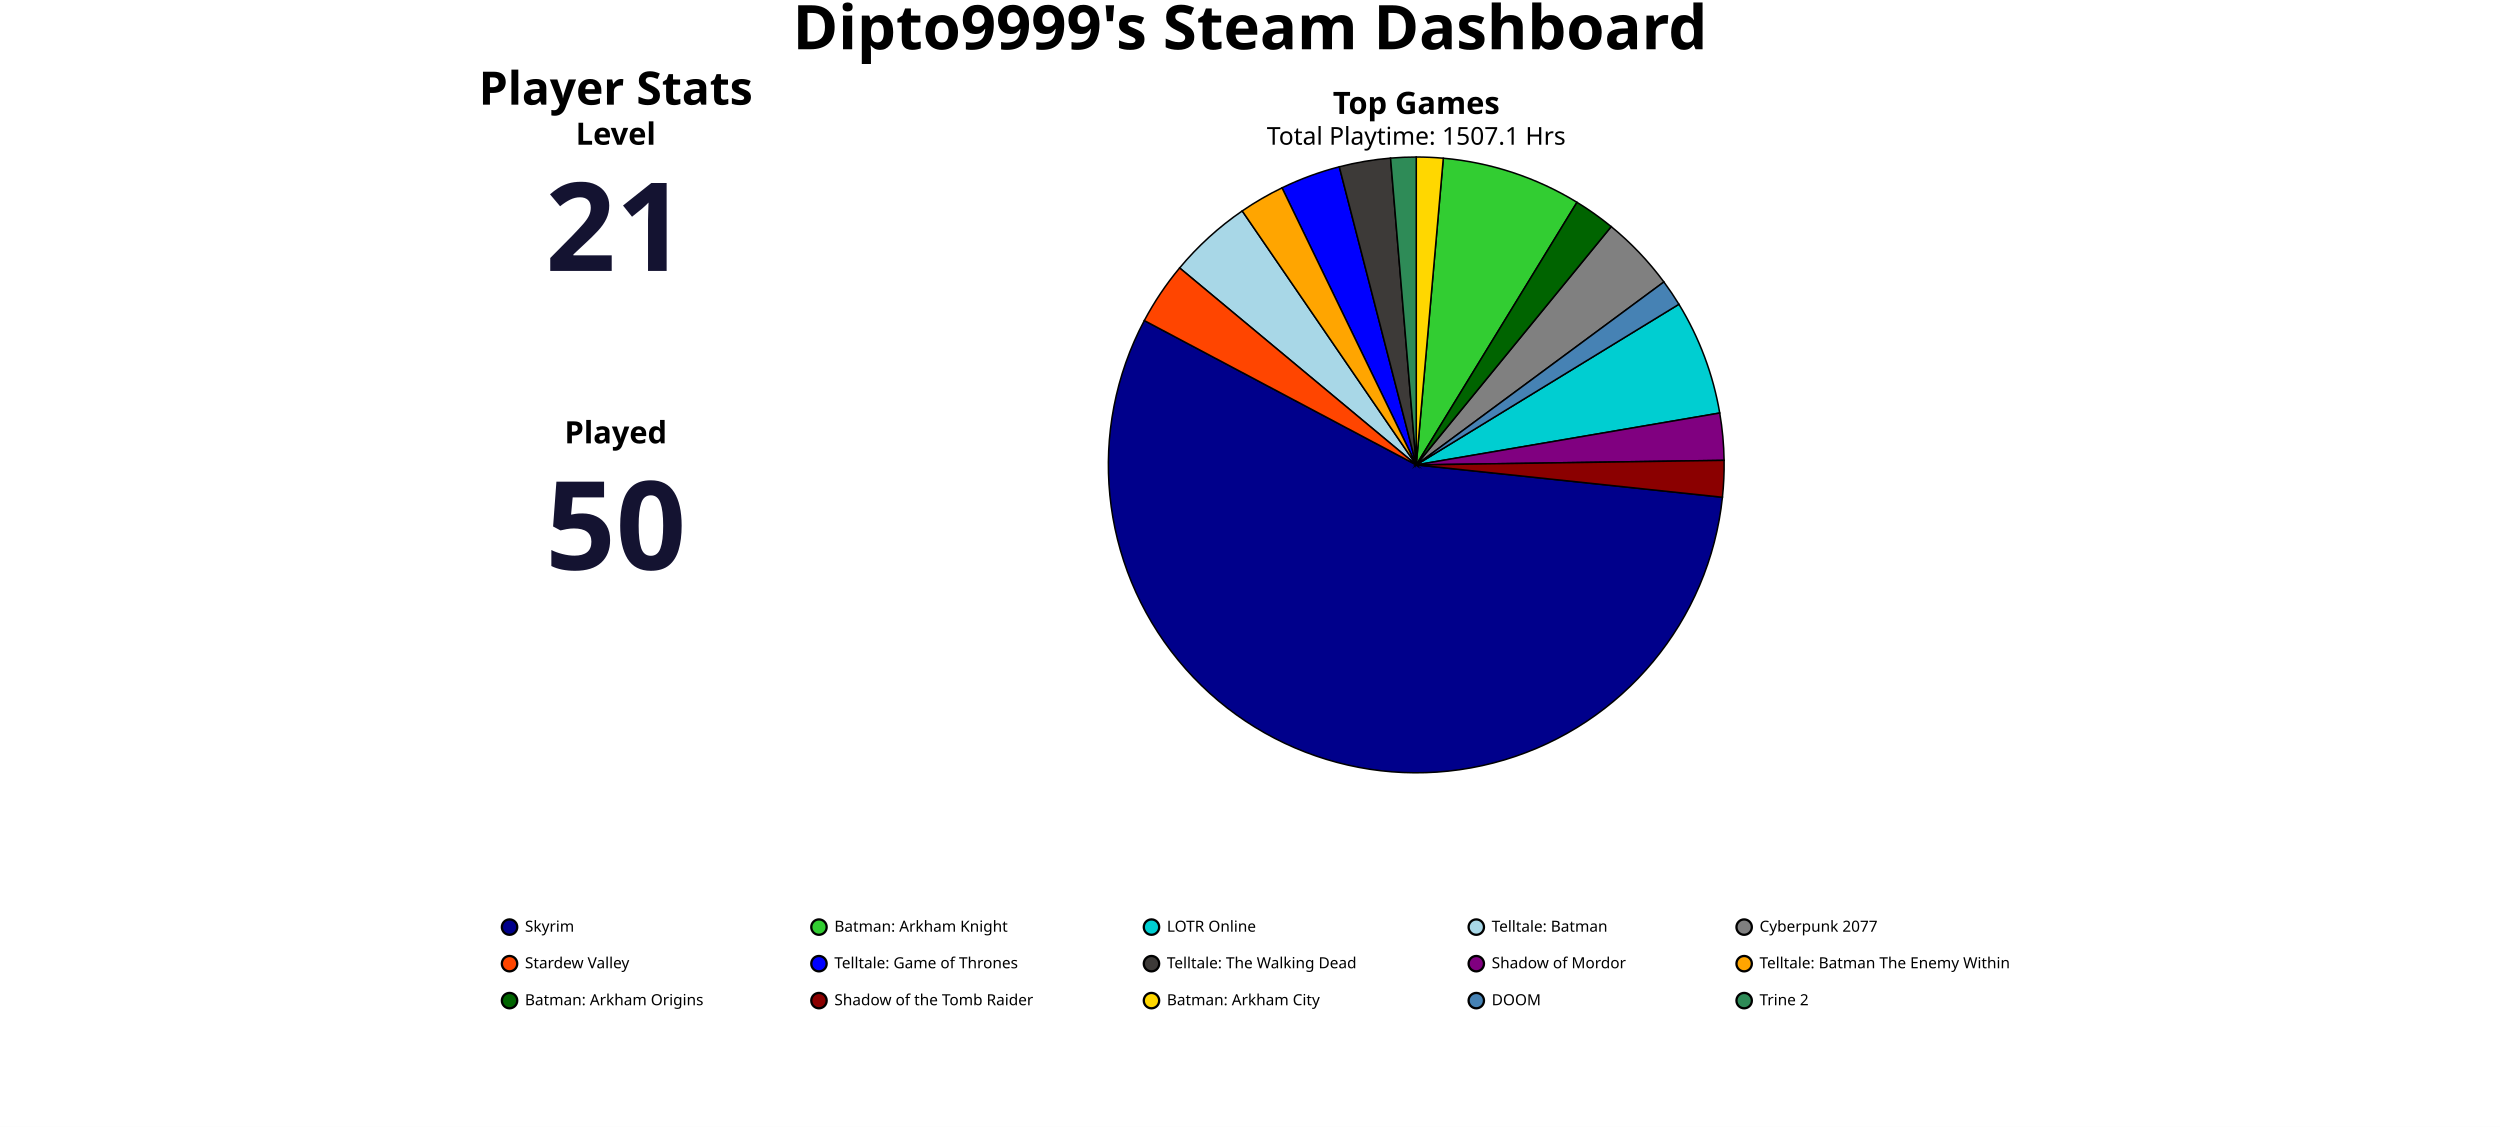
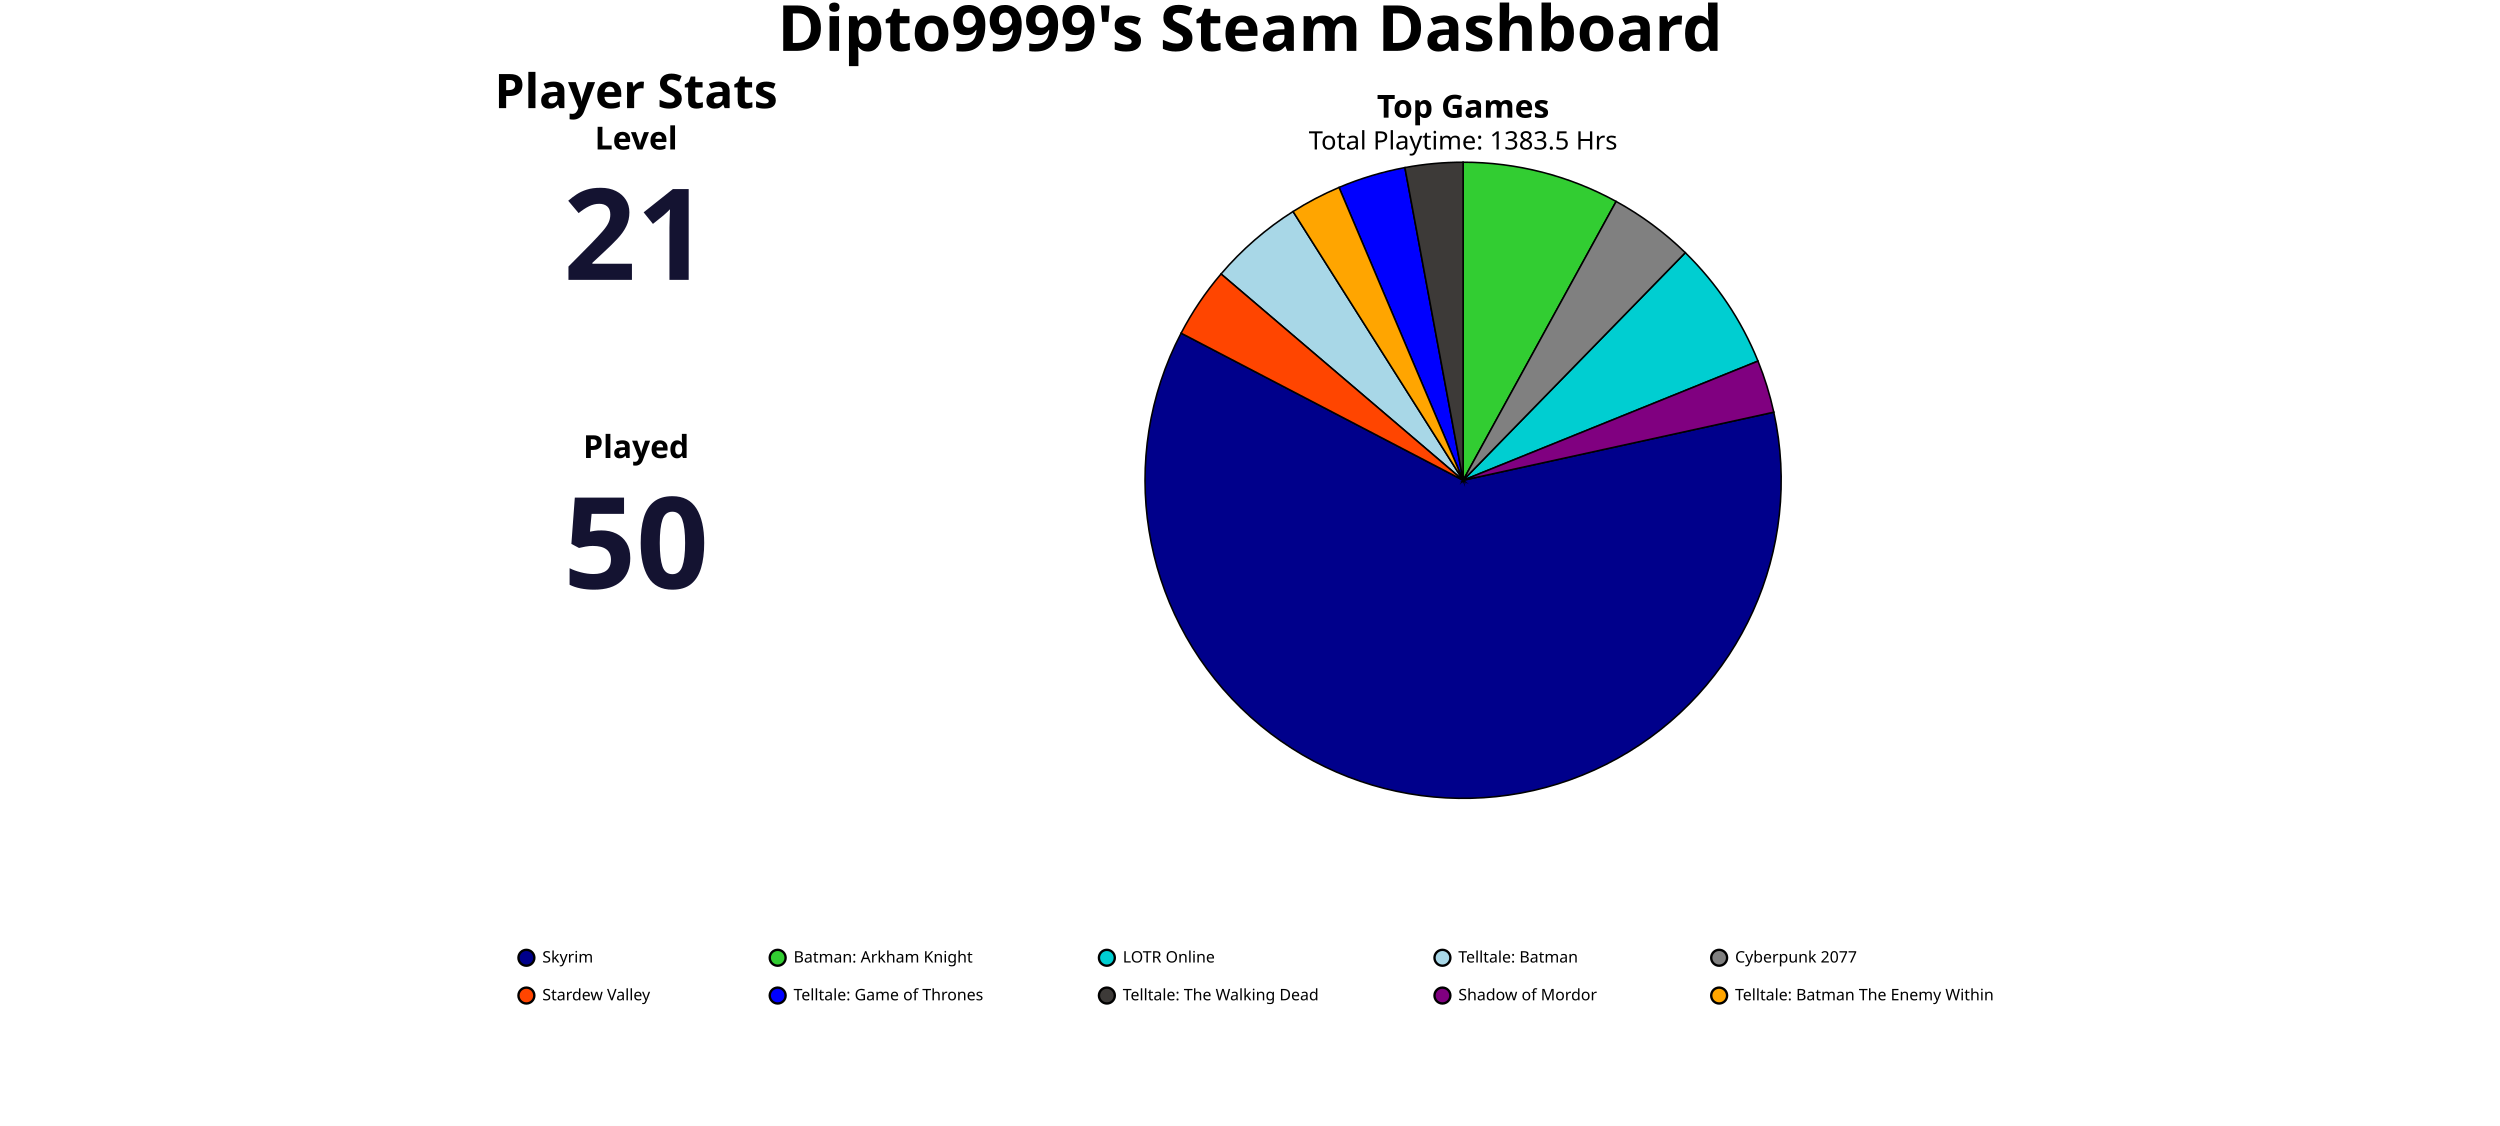
- <svg xmlns="http://www.w3.org/2000/svg" version="1.1" class="marks" width="1624" height="732" viewBox="0 0 1624 732">
-   <rect width="1624" height="732" fill="white" />
+ <svg xmlns="http://www.w3.org/2000/svg" version="1.1" class="marks" width="1572" height="708" viewBox="0 0 1572 708">
+   <rect width="1572" height="708" fill="white" />
  <g fill="none" stroke-miterlimit="10" transform="translate(250,102)">
    <g class="mark-group role-frame root" role="graphics-object" aria-roledescription="group mark container">
      <g transform="translate(0,0)">
        <path class="background" aria-hidden="true" d="M0,0h0v0h0Z" />
        <g>
          <g class="mark-group role-scope concat_0_group" role="graphics-object" aria-roledescription="group mark container">
            <g transform="translate(0,0)">
              <path class="background" aria-hidden="true" d="M0,0h0v0h0Z" />
              <g>
                <g class="mark-group role-scope concat_0_concat_0_group" role="graphics-object" aria-roledescription="group mark container">
                  <g transform="translate(0,0)">
                    <path class="background" aria-hidden="true" d="M0,0h300v150h-300Z" stroke="#ddd" stroke-opacity="0" stroke-width="1.5" />
                    <g>
                      <g class="mark-text role-mark concat_0_concat_0_marks" role="graphics-object" aria-roledescription="text mark container">
                        <text aria-label="Metric: Level; Value: 21" role="graphics-symbol" aria-roledescription="text mark" text-anchor="middle" transform="translate(150,74)" font-family="sans-serif" font-size="80px" font-weight="bold" fill="#141331">21</text>
                      </g>
                      <g class="mark-group role-title">
                        <g transform="translate(150,-24)">
                          <path class="background" aria-hidden="true" d="M0,0h0v0h0Z" pointer-events="none" />
                          <g>
                            <g class="mark-text role-title-text" role="graphics-symbol" aria-roledescription="title" aria-label="Title text 'Level'" pointer-events="none">
                              <text text-anchor="middle" transform="translate(0,16)" font-family="sans-serif" font-size="20px" font-weight="bold" fill="#000" opacity="1">Level</text>
                            </g>
                          </g>
                          <path class="foreground" aria-hidden="true" d="" pointer-events="none" display="none" />
                        </g>
                      </g>
                    </g>
                    <path class="foreground" aria-hidden="true" d="" display="none" />
                  </g>
                </g>
                <g class="mark-group role-scope concat_0_concat_1_group" role="graphics-object" aria-roledescription="group mark container">
                  <g transform="translate(0,194)">
                    <path class="background" aria-hidden="true" d="M0,0h300v150h-300Z" stroke="#ddd" stroke-opacity="0" stroke-width="1.5" />
                    <g>
                      <g class="mark-text role-mark concat_0_concat_1_marks" role="graphics-object" aria-roledescription="text mark container">
                        <text aria-label="Metric: Played; Value: 50" role="graphics-symbol" aria-roledescription="text mark" text-anchor="middle" transform="translate(150,74)" font-family="sans-serif" font-size="80px" font-weight="bold" fill="#141331">50</text>
                      </g>
                      <g class="mark-group role-title">
                        <g transform="translate(150,-24)">
                          <path class="background" aria-hidden="true" d="M0,0h0v0h0Z" pointer-events="none" />
                          <g>
                            <g class="mark-text role-title-text" role="graphics-symbol" aria-roledescription="title" aria-label="Title text 'Played'" pointer-events="none">
                              <text text-anchor="middle" transform="translate(0,16)" font-family="sans-serif" font-size="20px" font-weight="bold" fill="#000" opacity="1">Played</text>
                            </g>
                          </g>
                          <path class="foreground" aria-hidden="true" d="" pointer-events="none" display="none" />
                        </g>
                      </g>
                    </g>
                    <path class="foreground" aria-hidden="true" d="" display="none" />
                  </g>
                </g>
                <g class="mark-group role-title">
                  <g transform="translate(150,-58)">
                    <path class="background" aria-hidden="true" d="M0,0h0v0h0Z" pointer-events="none" />
                    <g>
                      <g class="mark-text role-title-text" role="graphics-symbol" aria-roledescription="title" aria-label="Title text 'Player Stats'" pointer-events="none">
                        <text text-anchor="middle" transform="translate(0,24)" font-family="sans-serif" font-size="30px" font-weight="bold" fill="#000" opacity="1">Player Stats</text>
                      </g>
                    </g>
                    <path class="foreground" aria-hidden="true" d="" pointer-events="none" display="none" />
                  </g>
                </g>
              </g>
              <path class="foreground" aria-hidden="true" d="" display="none" />
            </g>
          </g>
          <g class="mark-group role-scope concat_1_group" role="graphics-object" aria-roledescription="group mark container">
            <g transform="translate(320,0)">
              <path class="background" aria-hidden="true" d="M0,0h700v400h-700Z" />
              <g>
                <g class="mark-arc role-mark concat_1_marks" role="graphics-object" aria-roledescription="arc mark container">
-                   <path aria-label="playtime_percentage: 56.08; name: Skyrim; Game: Skyrim; Time (Hrs): 845.3; Playtime (%): 56.08" role="graphics-symbol" aria-roledescription="arc mark" transform="translate(350,200)" d="M-176.656,-93.77A200,200,0,1,0,198.893,21.014L0,0Z" fill="#00008B" stroke="black" stroke-width="1" />
-                   <path aria-label="playtime_percentage: 7.34; name: Batman: Arkham Knight; Game: Batman: Arkham Knight; Time (Hrs): 110.5; Playtime (%): 7.34" role="graphics-symbol" aria-roledescription="arc mark" transform="translate(350,200)" d="M104.411,-170.582A200,200,0,0,0,17.574,-199.226L0,0Z" fill="#32CD32" stroke="black" stroke-width="1" />
-                   <path aria-label="playtime_percentage: 6.04; name: LOTR Online; Game: LOTR Online; Time (Hrs): 91.0; Playtime (%): 6.04" role="graphics-symbol" aria-roledescription="arc mark" transform="translate(350,200)" d="M197.138,-33.711A200,200,0,0,0,170.615,-104.358L0,0Z" fill="#00CED1" stroke="black" stroke-width="1" />
-                   <path aria-label="playtime_percentage: 4.39; name: Telltale: Batman; Game: Telltale: Batman; Time (Hrs): 66.2; Playtime (%): 4.39" role="graphics-symbol" aria-roledescription="arc mark" transform="translate(350,200)" d="M-113.059,-164.978A200,200,0,0,0,-153.724,-127.941L0,0Z" fill="#A8D7E7" stroke="black" stroke-width="1" />
-                   <path aria-label="playtime_percentage: 3.96; name: Cyberpunk 2077; Game: Cyberpunk 2077; Time (Hrs): 59.8; Playtime (%): 3.96" role="graphics-symbol" aria-roledescription="arc mark" transform="translate(350,200)" d="M160.86,-118.845A200,200,0,0,0,126.633,-154.804L0,0Z" fill="#808080" stroke="black" stroke-width="1" />
-                   <path aria-label="playtime_percentage: 3.28; name: Stardew Valley; Game: Stardew Valley; Time (Hrs): 49.5; Playtime (%): 3.28" role="graphics-symbol" aria-roledescription="arc mark" transform="translate(350,200)" d="M-153.724,-127.941A200,200,0,0,0,-176.656,-93.77L0,0Z" fill="#FF4500" stroke="black" stroke-width="1" />
-                   <path aria-label="playtime_percentage: 3.16; name: Telltale: Game of Thrones; Game: Telltale: Game of Thrones; Time (Hrs): 47.7; Playtime (%): 3.16" role="graphics-symbol" aria-roledescription="arc mark" transform="translate(350,200)" d="M-49.991,-193.651A200,200,0,0,0,-87.213,-179.983L0,0Z" fill="#0000FF" stroke="black" stroke-width="1" />
-                   <path aria-label="playtime_percentage: 2.69; name: Telltale: The Walking Dead; Game: Telltale: The Walking Dead; Time (Hrs): 40.5; Playtime (%): 2.69" role="graphics-symbol" aria-roledescription="arc mark" transform="translate(350,200)" d="M-16.697,-199.302A200,200,0,0,0,-49.991,-193.651L0,0Z" fill="#3D3A38" stroke="black" stroke-width="1" />
-                   <path aria-label="playtime_percentage: 2.46; name: Shadow of Mordor; Game: Shadow of Mordor; Time (Hrs): 37.0; Playtime (%): 2.46" role="graphics-symbol" aria-roledescription="arc mark" transform="translate(350,200)" d="M199.978,-2.954A200,200,0,0,0,197.138,-33.711L0,0Z" fill="#800080" stroke="black" stroke-width="1" />
-                   <path aria-label="playtime_percentage: 2.38; name: Telltale: Batman The Enemy Within; Game: Telltale: Batman The Enemy Within; Time (Hrs): 35.9; Playtime (%): 2.38" role="graphics-symbol" aria-roledescription="arc mark" transform="translate(350,200)" d="M-87.213,-179.983A200,200,0,0,0,-113.059,-164.978L0,0Z" fill="#FFA500" stroke="black" stroke-width="1" />
-                   <path aria-label="playtime_percentage: 2.17; name: Batman: Arkham Origins; Game: Batman: Arkham Origins; Time (Hrs): 32.8; Playtime (%): 2.17" role="graphics-symbol" aria-roledescription="arc mark" transform="translate(350,200)" d="M126.633,-154.804A200,200,0,0,0,104.411,-170.582L0,0Z" fill="#006400" stroke="black" stroke-width="1" />
-                   <path aria-label="playtime_percentage: 1.91; name: Shadow of the Tomb Raider; Game: Shadow of the Tomb Raider; Time (Hrs): 28.8; Playtime (%): 1.91" role="graphics-symbol" aria-roledescription="arc mark" transform="translate(350,200)" d="M198.893,21.014A200,200,0,0,0,199.978,-2.954L0,0Z" fill="#8B0000" stroke="black" stroke-width="1" />
-                   <path aria-label="playtime_percentage: 1.4; name: Batman: Arkham City; Game: Batman: Arkham City; Time (Hrs): 21.1; Playtime (%): 1.40" role="graphics-symbol" aria-roledescription="arc mark" transform="translate(350,200)" d="M17.574,-199.226A200,200,0,0,0,0,-200L0,0Z" fill="#FFD700" stroke="black" stroke-width="1" />
-                   <path aria-label="playtime_percentage: 1.39; name: DOOM; Game: DOOM; Time (Hrs): 20.9; Playtime (%): 1.39" role="graphics-symbol" aria-roledescription="arc mark" transform="translate(350,200)" d="M170.615,-104.358A200,200,0,0,0,160.86,-118.845L0,0Z" fill="#4682B4" stroke="black" stroke-width="1" />
-                   <path aria-label="playtime_percentage: 1.33; name: Trine 2; Game: Trine 2; Time (Hrs): 20.1; Playtime (%): 1.33" role="graphics-symbol" aria-roledescription="arc mark" transform="translate(350,200)" d="M0,-200A200,200,0,0,0,-16.697,-199.302L0,0Z" fill="#2E8B57" stroke="black" stroke-width="1" />
+                   <path aria-label="playtime_percentage: 61.1; name: Skyrim; Game: Skyrim; Time (Hrs): 845.3; Playtime (%): 61.10" role="graphics-symbol" aria-roledescription="arc mark" transform="translate(350,200)" d="M-177.317,-92.512A200,200,0,1,0,195.362,-42.823L0,0Z" fill="#00008B" stroke="black" stroke-width="1" />
+                   <path aria-label="playtime_percentage: 7.99; name: Batman: Arkham Knight; Game: Batman: Arkham Knight; Time (Hrs): 110.5; Playtime (%): 7.99" role="graphics-symbol" aria-roledescription="arc mark" transform="translate(350,200)" d="M96.223,-175.332A200,200,0,0,0,0,-200L0,0Z" fill="#32CD32" stroke="black" stroke-width="1" />
+                   <path aria-label="playtime_percentage: 6.58; name: LOTR Online; Game: LOTR Online; Time (Hrs): 91.0; Playtime (%): 6.58" role="graphics-symbol" aria-roledescription="arc mark" transform="translate(350,200)" d="M185.424,-74.952A200,200,0,0,0,139.701,-143.121L0,0Z" fill="#00CED1" stroke="black" stroke-width="1" />
+                   <path aria-label="playtime_percentage: 4.79; name: Telltale: Batman; Game: Telltale: Batman; Time (Hrs): 66.2; Playtime (%): 4.79" role="graphics-symbol" aria-roledescription="arc mark" transform="translate(350,200)" d="M-106.934,-169.012A200,200,0,0,0,-152.222,-129.725L0,0Z" fill="#A8D7E7" stroke="black" stroke-width="1" />
+                   <path aria-label="playtime_percentage: 4.32; name: Cyberpunk 2077; Game: Cyberpunk 2077; Time (Hrs): 59.8; Playtime (%): 4.32" role="graphics-symbol" aria-roledescription="arc mark" transform="translate(350,200)" d="M139.701,-143.121A200,200,0,0,0,96.223,-175.332L0,0Z" fill="#808080" stroke="black" stroke-width="1" />
+                   <path aria-label="playtime_percentage: 3.58; name: Stardew Valley; Game: Stardew Valley; Time (Hrs): 49.5; Playtime (%): 3.58" role="graphics-symbol" aria-roledescription="arc mark" transform="translate(350,200)" d="M-152.222,-129.725A200,200,0,0,0,-177.317,-92.512L0,0Z" fill="#FF4500" stroke="black" stroke-width="1" />
+                   <path aria-label="playtime_percentage: 3.45; name: Telltale: Game of Thrones; Game: Telltale: Game of Thrones; Time (Hrs): 47.7; Playtime (%): 3.45" role="graphics-symbol" aria-roledescription="arc mark" transform="translate(350,200)" d="M-36.605,-196.622A200,200,0,0,0,-78.029,-184.151L0,0Z" fill="#0000FF" stroke="black" stroke-width="1" />
+                   <path aria-label="playtime_percentage: 2.93; name: Telltale: The Walking Dead; Game: Telltale: The Walking Dead; Time (Hrs): 40.5; Playtime (%): 2.93" role="graphics-symbol" aria-roledescription="arc mark" transform="translate(350,200)" d="M0,-200A200,200,0,0,0,-36.605,-196.622L0,0Z" fill="#3D3A38" stroke="black" stroke-width="1" />
+                   <path aria-label="playtime_percentage: 2.68; name: Shadow of Mordor; Game: Shadow of Mordor; Time (Hrs): 37.0; Playtime (%): 2.68" role="graphics-symbol" aria-roledescription="arc mark" transform="translate(350,200)" d="M195.362,-42.823A200,200,0,0,0,185.424,-74.952L0,0Z" fill="#800080" stroke="black" stroke-width="1" />
+                   <path aria-label="playtime_percentage: 2.6; name: Telltale: Batman The Enemy Within; Game: Telltale: Batman The Enemy Within; Time (Hrs): 35.9; Playtime (%): 2.60" role="graphics-symbol" aria-roledescription="arc mark" transform="translate(350,200)" d="M-78.029,-184.151A200,200,0,0,0,-106.934,-169.012L0,0Z" fill="#FFA500" stroke="black" stroke-width="1" />
                </g>
                <g class="mark-group role-title">
                  <g transform="translate(350,-44)">
                    <path class="background" aria-hidden="true" d="M0,0h0v0h0Z" pointer-events="none" />
                    <g>
                      <g class="mark-text role-title-text" role="graphics-symbol" aria-roledescription="title" aria-label="Title text 'Top Games'" pointer-events="none">
                        <text text-anchor="middle" transform="translate(0,16)" font-family="sans-serif" font-size="20px" font-weight="bold" fill="#000" opacity="1">Top Games</text>
                      </g>
-                       <g class="mark-text role-title-subtitle" role="graphics-symbol" aria-roledescription="subtitle" aria-label="Subtitle text 'Total Playtime: 1507.1 Hrs'" pointer-events="none">
-                         <text text-anchor="middle" transform="translate(0,36)" font-family="sans-serif" font-size="16px" fill="#000" opacity="1">Total Playtime: 1507.1 Hrs</text>
+                       <g class="mark-text role-title-subtitle" role="graphics-symbol" aria-roledescription="subtitle" aria-label="Subtitle text 'Total Playtime: 1383.5 Hrs'" pointer-events="none">
+                         <text text-anchor="middle" transform="translate(0,36)" font-family="sans-serif" font-size="16px" fill="#000" opacity="1">Total Playtime: 1383.5 Hrs</text>
                      </g>
                    </g>
                    <path class="foreground" aria-hidden="true" d="" pointer-events="none" display="none" />
                  </g>
                </g>
              </g>
              <path class="foreground" aria-hidden="true" d="" display="none" />
            </g>
          </g>
-           <g class="mark-group role-legend" role="graphics-symbol" aria-roledescription="legend" aria-label="Symbol legend for fill color with 15 values: Skyrim, Batman: Arkham Knight, LOTR Online, Telltale: Batman, Cyberpunk 2077, ending with Trine 2">
+           <g class="mark-group role-legend" role="graphics-symbol" aria-roledescription="legend" aria-label="Symbol legend for fill color with 10 values: Skyrim, Batman: Arkham Knight, LOTR Online, Telltale: Batman, Cyberpunk 2077, ending with Telltale: Batman The Enemy Within">
            <g transform="translate(0,419)">
-               <path class="background" aria-hidden="true" d="M0,0h1124v211h-1124Z" pointer-events="none" />
+               <path class="background" aria-hidden="true" d="M0,0h1072v187h-1072Z" pointer-events="none" />
              <g>
                <g class="mark-group role-legend-entry">
                  <g transform="translate(75,75)">
                    <path class="background" aria-hidden="true" d="M0,0h0v0h0Z" pointer-events="none" />
                    <g>
                      <g class="mark-group role-scope" role="graphics-object" aria-roledescription="group mark container">
                        <g transform="translate(0,0.25)">
-                           <path class="background" aria-hidden="true" d="M0,0h124.374v12.5h-124.374Z" pointer-events="none" opacity="1" />
+                           <path class="background" aria-hidden="true" d="M0,0h81.957v12.5h-81.957Z" pointer-events="none" opacity="1" />
                          <g>
                            <g class="mark-symbol role-legend-symbol" pointer-events="none">
                              <path transform="translate(6,6)" d="M5,0A5,5,0,1,1,-5,0A5,5,0,1,1,5,0" fill="#00008B" stroke="black" stroke-width="1.5" opacity="1" />
                            </g>
                            <g class="mark-text role-legend-label" pointer-events="none">
                              <text text-anchor="start" transform="translate(16,9)" font-family="sans-serif" font-size="10px" fill="#000" opacity="1">Skyrim</text>
                            </g>
                          </g>
                          <path class="foreground" aria-hidden="true" d="" pointer-events="none" display="none" />
                        </g>
-                         <g transform="translate(201,0.25)">
-                           <path class="background" aria-hidden="true" d="M0,0h139.223v12.5h-139.223Z" pointer-events="none" opacity="1" />
+                         <g transform="translate(158,0.25)">
+                           <path class="background" aria-hidden="true" d="M0,0h130.316v12.5h-130.316Z" pointer-events="none" opacity="1" />
                          <g>
                            <g class="mark-symbol role-legend-symbol" pointer-events="none">
                              <path transform="translate(6,6)" d="M5,0A5,5,0,1,1,-5,0A5,5,0,1,1,5,0" fill="#32CD32" stroke="black" stroke-width="1.5" opacity="1" />
                            </g>
                            <g class="mark-text role-legend-label" pointer-events="none">
                              <text text-anchor="start" transform="translate(16,9)" font-family="sans-serif" font-size="10px" fill="#000" opacity="1">Batman: Arkham Knight</text>
                            </g>
                          </g>
                          <path class="foreground" aria-hidden="true" d="" pointer-events="none" display="none" />
                        </g>
-                         <g transform="translate(417,0.25)">
+                         <g transform="translate(365,0.25)">
                          <path class="background" aria-hidden="true" d="M0,0h134.394v12.5h-134.394Z" pointer-events="none" opacity="1" />
                          <g>
                            <g class="mark-symbol role-legend-symbol" pointer-events="none">
                              <path transform="translate(6,6)" d="M5,0A5,5,0,1,1,-5,0A5,5,0,1,1,5,0" fill="#00CED1" stroke="black" stroke-width="1.5" opacity="1" />
                            </g>
                            <g class="mark-text role-legend-label" pointer-events="none">
                              <text text-anchor="start" transform="translate(16,9)" font-family="sans-serif" font-size="10px" fill="#000" opacity="1">LOTR Online</text>
                            </g>
                          </g>
                          <path class="foreground" aria-hidden="true" d="" pointer-events="none" display="none" />
                        </g>
-                         <g transform="translate(628,0.25)">
+                         <g transform="translate(576,0.25)">
                          <path class="background" aria-hidden="true" d="M0,0h97.709v12.5h-97.709Z" pointer-events="none" opacity="1" />
                          <g>
                            <g class="mark-symbol role-legend-symbol" pointer-events="none">
                              <path transform="translate(6,6)" d="M5,0A5,5,0,1,1,-5,0A5,5,0,1,1,5,0" fill="#A8D7E7" stroke="black" stroke-width="1.5" opacity="1" />
                            </g>
                            <g class="mark-text role-legend-label" pointer-events="none">
                              <text text-anchor="start" transform="translate(16,9)" font-family="sans-serif" font-size="10px" fill="#000" opacity="1">Telltale: Batman</text>
                            </g>
                          </g>
                          <path class="foreground" aria-hidden="true" d="" pointer-events="none" display="none" />
                        </g>
-                         <g transform="translate(802,0.25)">
+                         <g transform="translate(750,0.25)">
                          <path class="background" aria-hidden="true" d="M0,0h171.439v12.5h-171.439Z" pointer-events="none" opacity="1" />
                          <g>
                            <g class="mark-symbol role-legend-symbol" pointer-events="none">
                              <path transform="translate(6,6)" d="M5,0A5,5,0,1,1,-5,0A5,5,0,1,1,5,0" fill="#808080" stroke="black" stroke-width="1.5" opacity="1" />
                            </g>
                            <g class="mark-text role-legend-label" pointer-events="none">
                              <text text-anchor="start" transform="translate(16,9)" font-family="sans-serif" font-size="10px" fill="#000" opacity="1">Cyberpunk 2077</text>
                            </g>
                          </g>
                          <path class="foreground" aria-hidden="true" d="" pointer-events="none" display="none" />
                        </g>
                        <g transform="translate(0,24)">
-                           <path class="background" aria-hidden="true" d="M0,0h124.374v12.5h-124.374Z" pointer-events="none" opacity="1" />
+                           <path class="background" aria-hidden="true" d="M0,0h81.957v12.5h-81.957Z" pointer-events="none" opacity="1" />
                          <g>
                            <g class="mark-symbol role-legend-symbol" pointer-events="none">
                              <path transform="translate(6,6)" d="M5,0A5,5,0,1,1,-5,0A5,5,0,1,1,5,0" fill="#FF4500" stroke="black" stroke-width="1.5" opacity="1" />
                            </g>
                            <g class="mark-text role-legend-label" pointer-events="none">
                              <text text-anchor="start" transform="translate(16,9)" font-family="sans-serif" font-size="10px" fill="#000" opacity="1">Stardew Valley</text>
                            </g>
                          </g>
                          <path class="foreground" aria-hidden="true" d="" pointer-events="none" display="none" />
                        </g>
-                         <g transform="translate(201,24)">
-                           <path class="background" aria-hidden="true" d="M0,0h139.223v12.5h-139.223Z" pointer-events="none" opacity="1" />
+                         <g transform="translate(158,24)">
+                           <path class="background" aria-hidden="true" d="M0,0h130.316v12.5h-130.316Z" pointer-events="none" opacity="1" />
                          <g>
                            <g class="mark-symbol role-legend-symbol" pointer-events="none">
                              <path transform="translate(6,6)" d="M5,0A5,5,0,1,1,-5,0A5,5,0,1,1,5,0" fill="#0000FF" stroke="black" stroke-width="1.5" opacity="1" />
                            </g>
                            <g class="mark-text role-legend-label" pointer-events="none">
                              <text text-anchor="start" transform="translate(16,9)" font-family="sans-serif" font-size="10px" fill="#000" opacity="1">Telltale: Game of Thrones</text>
                            </g>
                          </g>
                          <path class="foreground" aria-hidden="true" d="" pointer-events="none" display="none" />
                        </g>
-                         <g transform="translate(417,24)">
+                         <g transform="translate(365,24)">
                          <path class="background" aria-hidden="true" d="M0,0h134.394v12.5h-134.394Z" pointer-events="none" opacity="1" />
                          <g>
                            <g class="mark-symbol role-legend-symbol" pointer-events="none">
                              <path transform="translate(6,6)" d="M5,0A5,5,0,1,1,-5,0A5,5,0,1,1,5,0" fill="#3D3A38" stroke="black" stroke-width="1.5" opacity="1" />
                            </g>
                            <g class="mark-text role-legend-label" pointer-events="none">
                              <text text-anchor="start" transform="translate(16,9)" font-family="sans-serif" font-size="10px" fill="#000" opacity="1">Telltale: The Walking Dead</text>
                            </g>
                          </g>
                          <path class="foreground" aria-hidden="true" d="" pointer-events="none" display="none" />
                        </g>
-                         <g transform="translate(628,24)">
+                         <g transform="translate(576,24)">
                          <path class="background" aria-hidden="true" d="M0,0h97.709v12.5h-97.709Z" pointer-events="none" opacity="1" />
                          <g>
                            <g class="mark-symbol role-legend-symbol" pointer-events="none">
                              <path transform="translate(6,6)" d="M5,0A5,5,0,1,1,-5,0A5,5,0,1,1,5,0" fill="#800080" stroke="black" stroke-width="1.5" opacity="1" />
                            </g>
                            <g class="mark-text role-legend-label" pointer-events="none">
                              <text text-anchor="start" transform="translate(16,9)" font-family="sans-serif" font-size="10px" fill="#000" opacity="1">Shadow of Mordor</text>
                            </g>
                          </g>
                          <path class="foreground" aria-hidden="true" d="" pointer-events="none" display="none" />
                        </g>
-                         <g transform="translate(802,24)">
+                         <g transform="translate(750,24)">
                          <path class="background" aria-hidden="true" d="M0,0h171.439v12.5h-171.439Z" pointer-events="none" opacity="1" />
                          <g>
                            <g class="mark-symbol role-legend-symbol" pointer-events="none">
                              <path transform="translate(6,6)" d="M5,0A5,5,0,1,1,-5,0A5,5,0,1,1,5,0" fill="#FFA500" stroke="black" stroke-width="1.5" opacity="1" />
                            </g>
                            <g class="mark-text role-legend-label" pointer-events="none">
                              <text text-anchor="start" transform="translate(16,9)" font-family="sans-serif" font-size="10px" fill="#000" opacity="1">Telltale: Batman The Enemy Within</text>
                            </g>
                          </g>
                          <path class="foreground" aria-hidden="true" d="" pointer-events="none" display="none" />
                        </g>
-                         <g transform="translate(0,48)">
-                           <path class="background" aria-hidden="true" d="M0,0h124.374v12.5h-124.374Z" pointer-events="none" opacity="1" />
-                           <g>
-                             <g class="mark-symbol role-legend-symbol" pointer-events="none">
-                               <path transform="translate(6,6)" d="M5,0A5,5,0,1,1,-5,0A5,5,0,1,1,5,0" fill="#006400" stroke="black" stroke-width="1.5" opacity="1" />
-                             </g>
-                             <g class="mark-text role-legend-label" pointer-events="none">
-                               <text text-anchor="start" transform="translate(16,9)" font-family="sans-serif" font-size="10px" fill="#000" opacity="1">Batman: Arkham Origins</text>
-                             </g>
-                           </g>
-                           <path class="foreground" aria-hidden="true" d="" pointer-events="none" display="none" />
-                         </g>
-                         <g transform="translate(201,48)">
-                           <path class="background" aria-hidden="true" d="M0,0h139.223v12.5h-139.223Z" pointer-events="none" opacity="1" />
-                           <g>
-                             <g class="mark-symbol role-legend-symbol" pointer-events="none">
-                               <path transform="translate(6,6)" d="M5,0A5,5,0,1,1,-5,0A5,5,0,1,1,5,0" fill="#8B0000" stroke="black" stroke-width="1.5" opacity="1" />
-                             </g>
-                             <g class="mark-text role-legend-label" pointer-events="none">
-                               <text text-anchor="start" transform="translate(16,9)" font-family="sans-serif" font-size="10px" fill="#000" opacity="1">Shadow of the Tomb Raider</text>
-                             </g>
-                           </g>
-                           <path class="foreground" aria-hidden="true" d="" pointer-events="none" display="none" />
-                         </g>
-                         <g transform="translate(417,48)">
-                           <path class="background" aria-hidden="true" d="M0,0h134.394v12.5h-134.394Z" pointer-events="none" opacity="1" />
-                           <g>
-                             <g class="mark-symbol role-legend-symbol" pointer-events="none">
-                               <path transform="translate(6,6)" d="M5,0A5,5,0,1,1,-5,0A5,5,0,1,1,5,0" fill="#FFD700" stroke="black" stroke-width="1.5" opacity="1" />
-                             </g>
-                             <g class="mark-text role-legend-label" pointer-events="none">
-                               <text text-anchor="start" transform="translate(16,9)" font-family="sans-serif" font-size="10px" fill="#000" opacity="1">Batman: Arkham City</text>
-                             </g>
-                           </g>
-                           <path class="foreground" aria-hidden="true" d="" pointer-events="none" display="none" />
-                         </g>
-                         <g transform="translate(628,48)">
-                           <path class="background" aria-hidden="true" d="M0,0h97.709v12.5h-97.709Z" pointer-events="none" opacity="1" />
-                           <g>
-                             <g class="mark-symbol role-legend-symbol" pointer-events="none">
-                               <path transform="translate(6,6)" d="M5,0A5,5,0,1,1,-5,0A5,5,0,1,1,5,0" fill="#4682B4" stroke="black" stroke-width="1.5" opacity="1" />
-                             </g>
-                             <g class="mark-text role-legend-label" pointer-events="none">
-                               <text text-anchor="start" transform="translate(16,9)" font-family="sans-serif" font-size="10px" fill="#000" opacity="1">DOOM</text>
-                             </g>
-                           </g>
-                           <path class="foreground" aria-hidden="true" d="" pointer-events="none" display="none" />
-                         </g>
-                         <g transform="translate(802,48)">
-                           <path class="background" aria-hidden="true" d="M0,0h171.439v12.5h-171.439Z" pointer-events="none" opacity="1" />
-                           <g>
-                             <g class="mark-symbol role-legend-symbol" pointer-events="none">
-                               <path transform="translate(6,6)" d="M5,0A5,5,0,1,1,-5,0A5,5,0,1,1,5,0" fill="#2E8B57" stroke="black" stroke-width="1.5" opacity="1" />
-                             </g>
-                             <g class="mark-text role-legend-label" pointer-events="none">
-                               <text text-anchor="start" transform="translate(16,9)" font-family="sans-serif" font-size="10px" fill="#000" opacity="1">Trine 2</text>
-                             </g>
-                           </g>
-                           <path class="foreground" aria-hidden="true" d="" pointer-events="none" display="none" />
-                         </g>
                      </g>
                    </g>
                    <path class="foreground" aria-hidden="true" d="" pointer-events="none" display="none" />
                  </g>
                </g>
              </g>
              <path class="foreground" aria-hidden="true" d="" pointer-events="none" display="none" />
            </g>
          </g>
          <g class="mark-group role-title">
-             <g transform="translate(562,-102)">
+             <g transform="translate(536,-102)">
              <path class="background" aria-hidden="true" d="M0,0h0v0h0Z" pointer-events="none" />
              <g>
                <g class="mark-text role-title-text" role="graphics-symbol" aria-roledescription="title" aria-label="Title text 'Dipto9999's Steam Dashboard'" pointer-events="none">
                  <text text-anchor="middle" transform="translate(0,32)" font-family="sans-serif" font-size="40px" font-weight="bold" fill="#000" opacity="1">Dipto9999's Steam Dashboard</text>
                </g>
              </g>
              <path class="foreground" aria-hidden="true" d="" pointer-events="none" display="none" />
            </g>
          </g>
        </g>
        <path class="foreground" aria-hidden="true" d="" display="none" />
      </g>
    </g>
  </g>
</svg>
